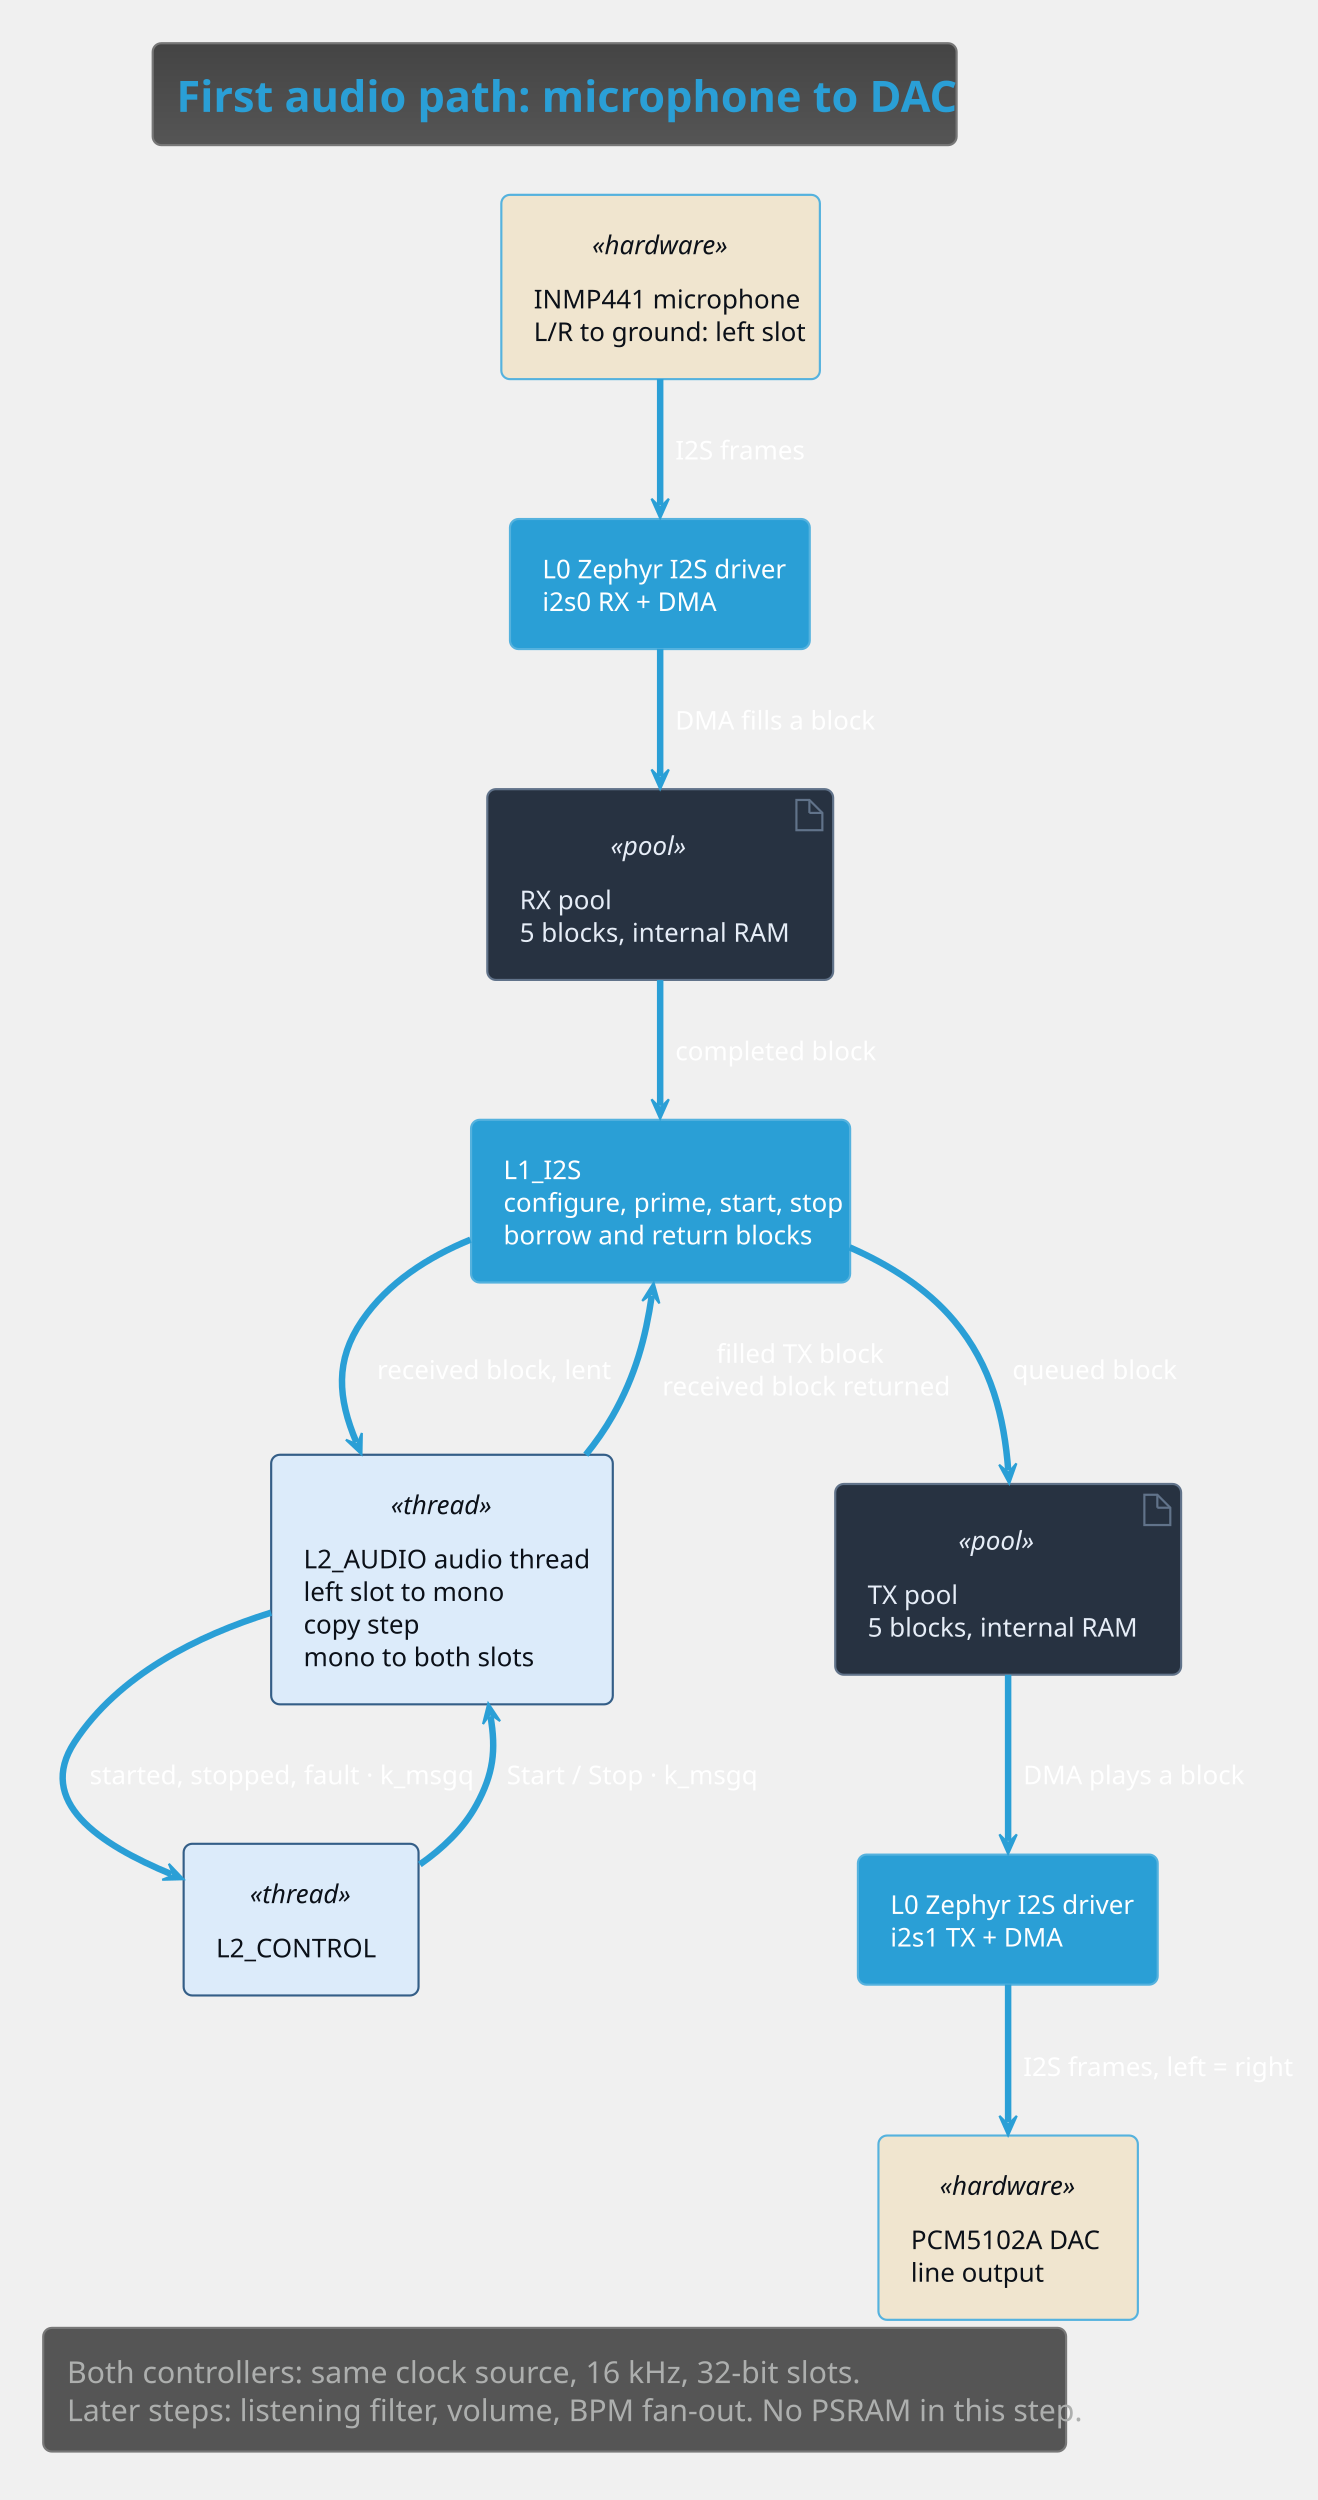
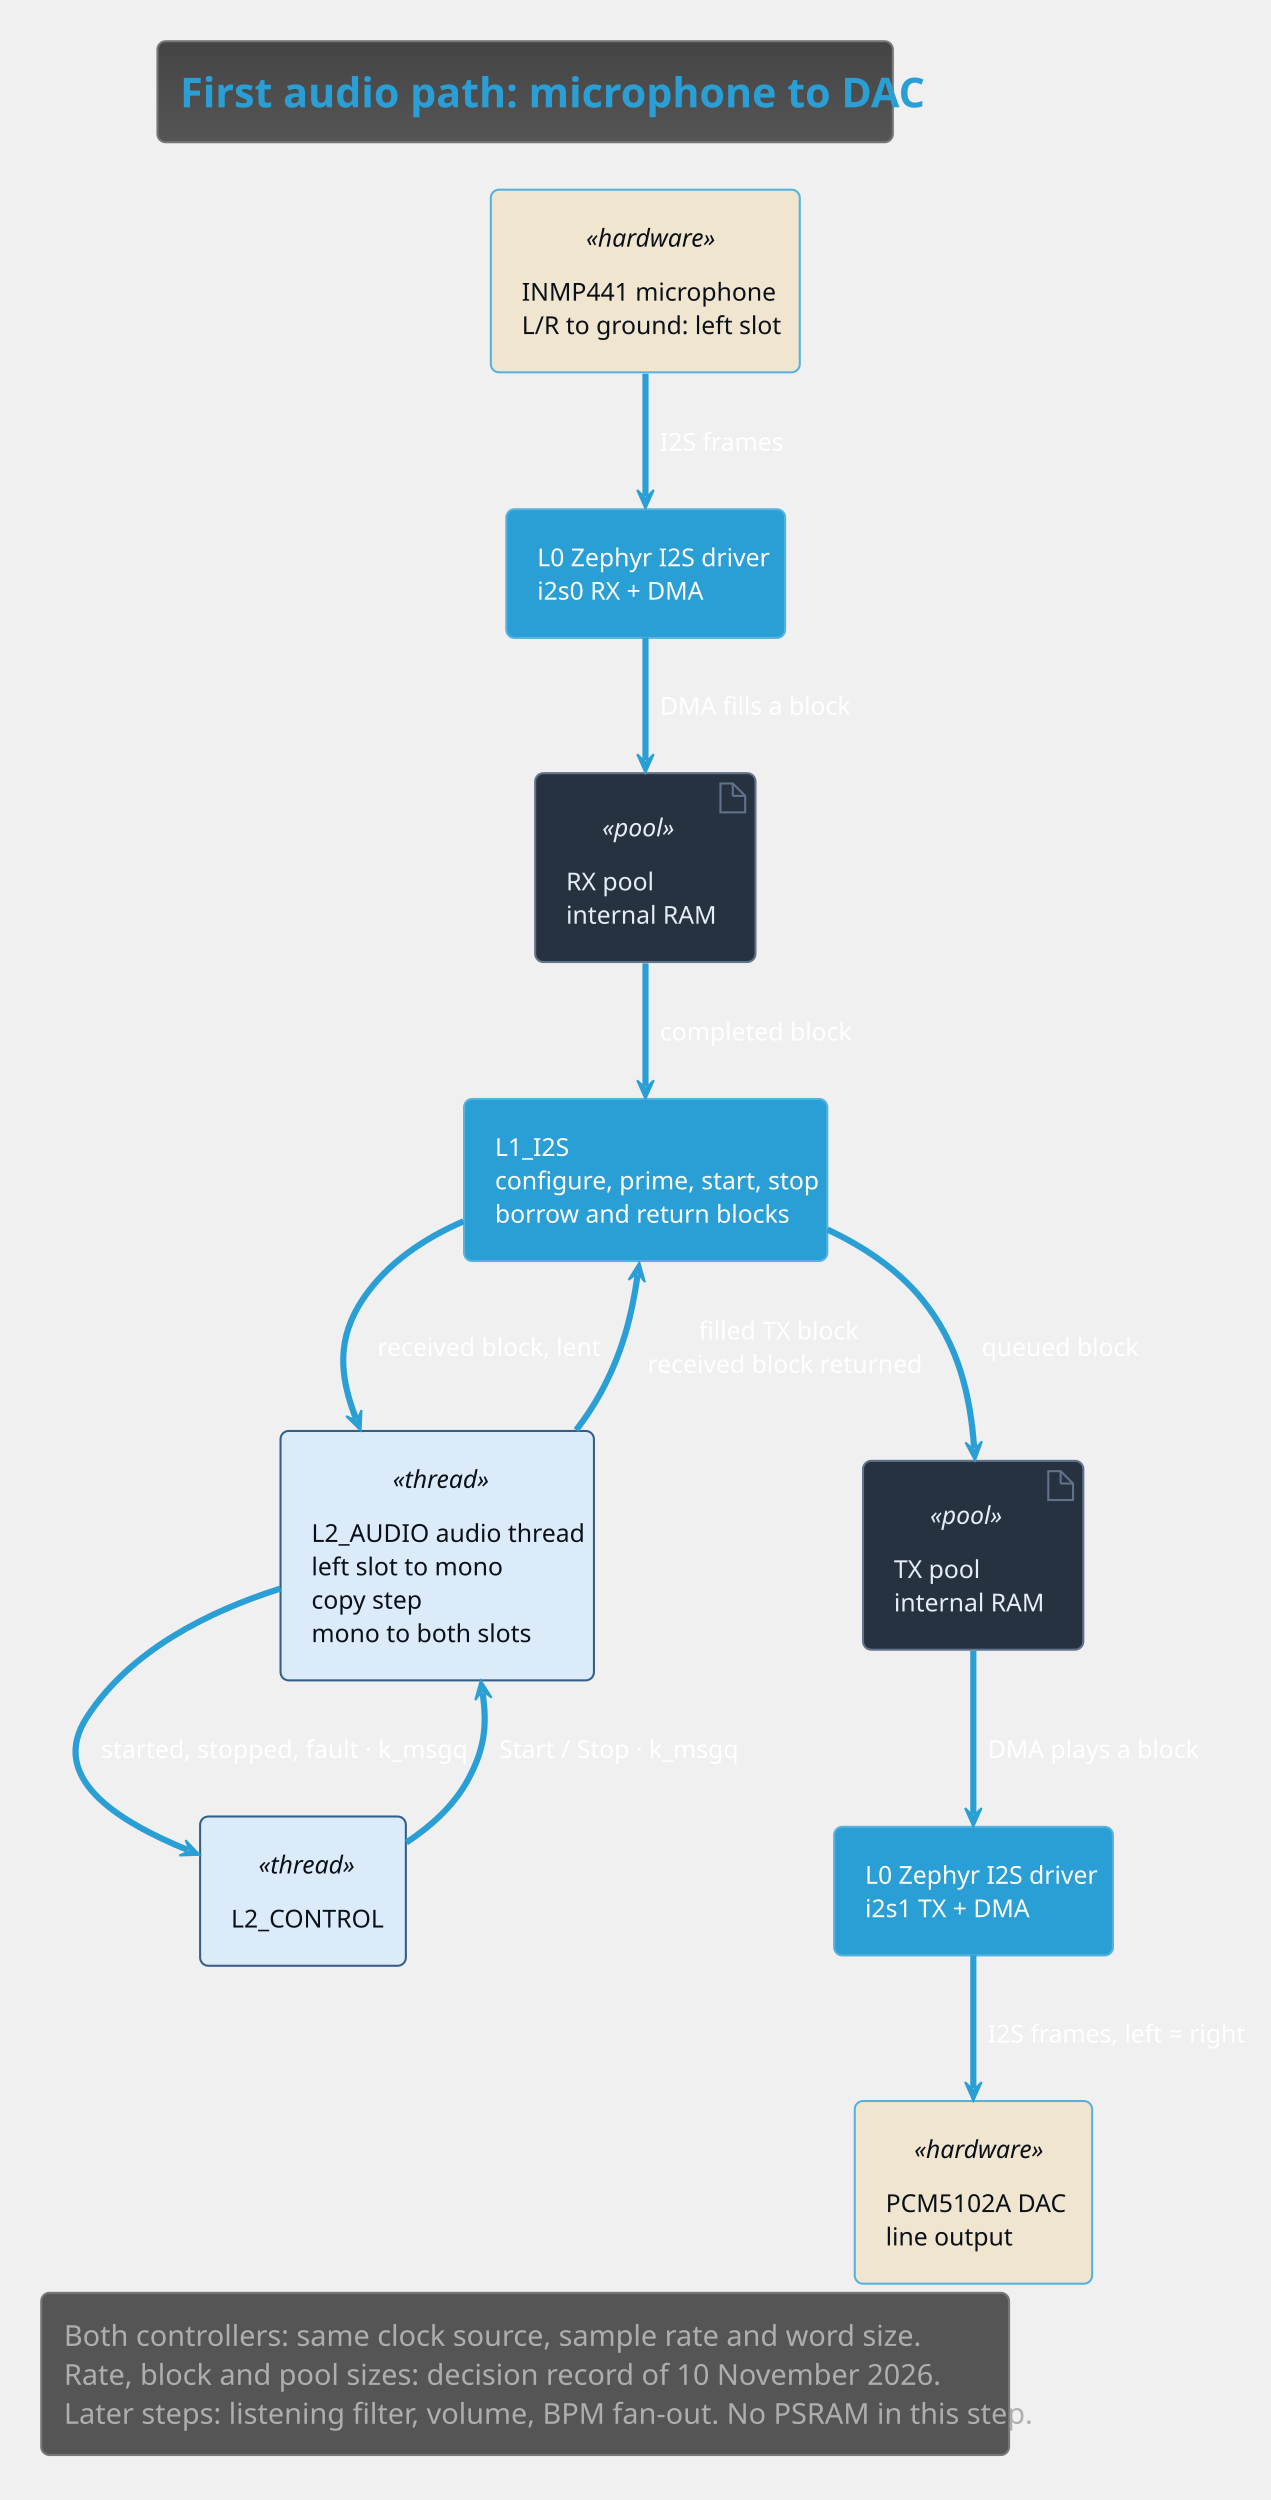
- <svg xmlns="http://www.w3.org/2000/svg" contentStyleType="text/css" data-diagram-type="DESCRIPTION" height="1205.208px" preserveAspectRatio="none" style="width:635px;height:1205px;" version="1.1" viewBox="0 0 635 1205" width="635.417px" zoomAndPan="magnify">
+ <svg xmlns="http://www.w3.org/2000/svg" contentStyleType="text/css" data-diagram-type="DESCRIPTION" height="1263.542px" preserveAspectRatio="none" style="width:642px;height:1263px;" version="1.1" viewBox="0 0 642 1263" width="642.708px" zoomAndPan="magnify">
  <defs>
-     <linearGradient id="g1fhrvqzoofz4h0" x1="50%" x2="50%" y1="0%" y2="100%">
+     <linearGradient id="g66mqi1zyc3dm0" x1="50%" x2="50%" y1="0%" y2="100%">
      <stop offset="0%" stop-color="#444444" />
      <stop offset="100%" stop-color="#555555" />
    </linearGradient>
  </defs>
  <g>
    <g class="title" data-source-line="18">
-       <rect fill="url(#g1fhrvqzoofz4h0)" height="49.121" rx="4.167" ry="4.167" style="stroke:#777777;stroke-width:1.042;" width="387.49" x="73.6" y="20.833" />
-       <text fill="#2A9FD6" font-family="sans-serif" font-size="20.833" font-weight="bold" lengthAdjust="spacing" textLength="364.573" x="85.058" y="53.919">First audio path: microphone to DAC</text>
+       <rect fill="url(#g66mqi1zyc3dm0)" height="51.033" rx="4.167" ry="4.167" style="stroke:#777777;stroke-width:1.042;" width="371.529" x="79.54" y="20.833" />
+       <text fill="#2A9FD6" font-family="sans-serif" font-size="20.833" font-weight="bold" lengthAdjust="spacing" textLength="348.613" x="90.998" y="54.224">First audio path: microphone to DAC</text>
    </g>
    <g class="entity" data-qualified-name="microphone" data-source-line="20" id="ent0002">
-       <rect fill="#F0E5CF" height="88.835" rx="4.167" ry="4.167" style="stroke:#55B2DE;stroke-width:1.042;" width="153.54" x="241.64" y="93.913" />
-       <text fill="#0B1018" font-family="sans-serif" font-size="12.5" font-style="italic" lengthAdjust="spacing" textLength="66.016" x="285.402" y="122.514">«hardware»</text>
-       <text fill="#0B1018" font-family="sans-serif" font-size="12.5" lengthAdjust="spacing" textLength="120.892" x="257.265" y="148.653">INMP441 microphone</text>
-       <text fill="#0B1018" font-family="sans-serif" font-size="12.5" lengthAdjust="spacing" textLength="122.29" x="257.265" y="164.376">L/R to ground: left slot</text>
+       <rect fill="#F0E5CF" height="92.277" rx="4.167" ry="4.167" style="stroke:#55B2DE;stroke-width:1.042;" width="156.079" x="247.972" y="95.825" />
+       <text fill="#0B1018" font-family="sans-serif" font-size="12.5" font-style="italic" lengthAdjust="spacing" textLength="59.9" x="296.061" y="124.609">«hardware»</text>
+       <text fill="#0B1018" font-family="sans-serif" font-size="12.5" lengthAdjust="spacing" textLength="118.603" x="263.597" y="151.896">INMP441 microphone</text>
+       <text fill="#0B1018" font-family="sans-serif" font-size="12.5" lengthAdjust="spacing" textLength="124.829" x="263.597" y="168.766">L/R to ground: left slot</text>
    </g>
    <g class="entity" data-qualified-name="receiveDriver" data-source-line="21" id="ent0003">
-       <rect fill="#2A9FD6" height="62.695" rx="4.167" ry="4.167" style="stroke:#55B2DE;stroke-width:1.042;" width="144.495" x="245.806" y="250.163" />
-       <text fill="#FFFFFF" font-family="sans-serif" font-size="12.5" lengthAdjust="spacing" textLength="113.245" x="261.431" y="278.764">L0 Zephyr I2S driver</text>
-       <text fill="#FFFFFF" font-family="sans-serif" font-size="12.5" lengthAdjust="spacing" textLength="85.791" x="261.431" y="294.486">i2s0 RX + DMA</text>
+       <rect fill="#2A9FD6" height="64.99" rx="4.167" ry="4.167" style="stroke:#55B2DE;stroke-width:1.042;" width="140.857" x="255.784" y="257.284" />
+       <text fill="#FFFFFF" font-family="sans-serif" font-size="12.5" lengthAdjust="spacing" textLength="109.607" x="271.409" y="286.068">L0 Zephyr I2S driver</text>
+       <text fill="#FFFFFF" font-family="sans-serif" font-size="12.5" lengthAdjust="spacing" textLength="83.166" x="271.409" y="302.938">i2s0 RX + DMA</text>
    </g>
    <g class="entity" data-qualified-name="receivePool" data-source-line="22" id="ent0004">
-       <rect fill="#273241" height="91.96" rx="4.167" ry="4.167" style="stroke:#61738A;stroke-width:1.042;" width="166.715" x="234.869" y="380.371" />
-       <polygon fill="#273241" points="383.876,385.579,383.876,400.163,396.376,400.163,396.376,391.829,390.126,385.579,383.876,385.579" style="stroke:#61738A;stroke-width:1.042;" />
-       <line style="stroke:#61738A;stroke-width:1.042;" x1="390.126" x2="390.126" y1="385.579" y2="391.829" />
-       <line style="stroke:#61738A;stroke-width:1.042;" x1="396.376" x2="390.126" y1="391.829" y2="391.829" />
-       <text fill="#E6EDF7" font-family="sans-serif" font-size="12.5" font-style="italic" lengthAdjust="spacing" textLength="37.537" x="294.25" y="412.097">«pool»</text>
-       <text fill="#E6EDF7" font-family="sans-serif" font-size="12.5" lengthAdjust="spacing" textLength="44.47" x="250.494" y="438.236">RX pool</text>
-       <text fill="#E6EDF7" font-family="sans-serif" font-size="12.5" lengthAdjust="spacing" textLength="125.049" x="250.494" y="453.959">5 blocks, internal RAM</text>
+       <rect fill="#273241" height="95.402" rx="4.167" ry="4.167" style="stroke:#61738A;stroke-width:1.042;" width="111.308" x="270.368" y="390.617" />
+       <polygon fill="#273241" points="363.967,395.825,363.967,410.409,376.467,410.409,376.467,402.075,370.217,395.825,363.967,395.825" style="stroke:#61738A;stroke-width:1.042;" />
+       <line style="stroke:#61738A;stroke-width:1.042;" x1="370.217" x2="370.217" y1="395.825" y2="402.075" />
+       <line style="stroke:#61738A;stroke-width:1.042;" x1="376.467" x2="370.217" y1="402.075" y2="402.075" />
+       <text fill="#E6EDF7" font-family="sans-serif" font-size="12.5" font-style="italic" lengthAdjust="spacing" textLength="33.191" x="304.218" y="422.526">«pool»</text>
+       <text fill="#E6EDF7" font-family="sans-serif" font-size="12.5" lengthAdjust="spacing" textLength="41.431" x="285.993" y="449.813">RX pool</text>
+       <text fill="#E6EDF7" font-family="sans-serif" font-size="12.5" lengthAdjust="spacing" textLength="69.641" x="285.993" y="466.683">internal RAM</text>
    </g>
    <g class="entity" data-qualified-name="transport" data-source-line="23" id="ent0005">
-       <rect fill="#2A9FD6" height="78.418" rx="4.167" ry="4.167" style="stroke:#55B2DE;stroke-width:1.042;" width="182.703" x="227.056" y="539.746" />
-       <text fill="#FFFFFF" font-family="sans-serif" font-size="12.5" lengthAdjust="spacing" textLength="39.618" x="242.681" y="568.347">L1_I2S</text>
-       <text fill="#FFFFFF" font-family="sans-serif" font-size="12.5" lengthAdjust="spacing" textLength="151.453" x="242.681" y="584.07">configure, prime, start, stop</text>
-       <text fill="#FFFFFF" font-family="sans-serif" font-size="12.5" lengthAdjust="spacing" textLength="137.567" x="242.681" y="599.793">borrow and return blocks</text>
+       <rect fill="#2A9FD6" height="81.86" rx="4.167" ry="4.167" style="stroke:#55B2DE;stroke-width:1.042;" width="183.533" x="234.43" y="555.2" />
+       <text fill="#FFFFFF" font-family="sans-serif" font-size="12.5" lengthAdjust="spacing" textLength="38.477" x="250.055" y="583.984">L1_I2S</text>
+       <text fill="#FFFFFF" font-family="sans-serif" font-size="12.5" lengthAdjust="spacing" textLength="152.283" x="250.055" y="600.855">configure, prime, start, stop</text>
+       <text fill="#FFFFFF" font-family="sans-serif" font-size="12.5" lengthAdjust="spacing" textLength="135.291" x="250.055" y="617.725">borrow and return blocks</text>
    </g>
    <g class="entity" data-qualified-name="audio" data-source-line="24" id="ent0006">
-       <rect fill="#DCEBFA" height="120.28" rx="4.167" ry="4.167" style="stroke:#345E87;stroke-width:1.042;" width="164.667" x="130.702" y="701.204" />
-       <text fill="#0B1018" font-family="sans-serif" font-size="12.5" font-style="italic" lengthAdjust="spacing" textLength="49.347" x="188.362" y="729.806">«thread»</text>
-       <text fill="#0B1018" font-family="sans-serif" font-size="12.5" lengthAdjust="spacing" textLength="133.417" x="146.327" y="755.945">L2_AUDIO audio thread</text>
-       <text fill="#0B1018" font-family="sans-serif" font-size="12.5" lengthAdjust="spacing" textLength="88.239" x="146.327" y="771.668">left slot to mono</text>
-       <text fill="#0B1018" font-family="sans-serif" font-size="12.5" lengthAdjust="spacing" textLength="53.503" x="146.327" y="787.39">copy step</text>
-       <text fill="#0B1018" font-family="sans-serif" font-size="12.5" lengthAdjust="spacing" textLength="102.142" x="146.327" y="803.113">mono to both slots</text>
+       <rect fill="#DCEBFA" height="126.017" rx="4.167" ry="4.167" style="stroke:#345E87;stroke-width:1.042;" width="158.337" x="141.722" y="722.909" />
+       <text fill="#0B1018" font-family="sans-serif" font-size="12.5" font-style="italic" lengthAdjust="spacing" textLength="44.922" x="198.429" y="751.693">«thread»</text>
+       <text fill="#0B1018" font-family="sans-serif" font-size="12.5" lengthAdjust="spacing" textLength="127.087" x="157.347" y="778.98">L2_AUDIO audio thread</text>
+       <text fill="#0B1018" font-family="sans-serif" font-size="12.5" lengthAdjust="spacing" textLength="90.112" x="157.347" y="795.85">left slot to mono</text>
+       <text fill="#0B1018" font-family="sans-serif" font-size="12.5" lengthAdjust="spacing" textLength="52.429" x="157.347" y="812.72">copy step</text>
+       <text fill="#0B1018" font-family="sans-serif" font-size="12.5" lengthAdjust="spacing" textLength="103.345" x="157.347" y="829.59">mono to both slots</text>
    </g>
    <g class="entity" data-qualified-name="transmitPool" data-source-line="25" id="ent0007">
-       <rect fill="#273241" height="91.96" rx="4.167" ry="4.167" style="stroke:#61738A;stroke-width:1.042;" width="166.715" x="402.577" y="715.267" />
-       <polygon fill="#273241" points="551.584,720.475,551.584,735.059,564.084,735.059,564.084,726.725,557.834,720.475,551.584,720.475" style="stroke:#61738A;stroke-width:1.042;" />
-       <line style="stroke:#61738A;stroke-width:1.042;" x1="557.834" x2="557.834" y1="720.475" y2="726.725" />
-       <line style="stroke:#61738A;stroke-width:1.042;" x1="564.084" x2="557.834" y1="726.725" y2="726.725" />
-       <text fill="#E6EDF7" font-family="sans-serif" font-size="12.5" font-style="italic" lengthAdjust="spacing" textLength="37.537" x="461.958" y="746.993">«pool»</text>
-       <text fill="#E6EDF7" font-family="sans-serif" font-size="12.5" lengthAdjust="spacing" textLength="43.079" x="418.202" y="773.132">TX pool</text>
-       <text fill="#E6EDF7" font-family="sans-serif" font-size="12.5" lengthAdjust="spacing" textLength="125.049" x="418.202" y="788.855">5 blocks, internal RAM</text>
+       <rect fill="#273241" height="95.402" rx="4.167" ry="4.167" style="stroke:#61738A;stroke-width:1.042;" width="111.308" x="435.993" y="738.013" />
+       <polygon fill="#273241" points="529.592,743.221,529.592,757.804,542.092,757.804,542.092,749.471,535.842,743.221,529.592,743.221" style="stroke:#61738A;stroke-width:1.042;" />
+       <line style="stroke:#61738A;stroke-width:1.042;" x1="535.842" x2="535.842" y1="743.221" y2="749.471" />
+       <line style="stroke:#61738A;stroke-width:1.042;" x1="542.092" x2="535.842" y1="749.471" y2="749.471" />
+       <text fill="#E6EDF7" font-family="sans-serif" font-size="12.5" font-style="italic" lengthAdjust="spacing" textLength="33.191" x="469.843" y="769.922">«pool»</text>
+       <text fill="#E6EDF7" font-family="sans-serif" font-size="12.5" lengthAdjust="spacing" textLength="39.941" x="451.618" y="797.209">TX pool</text>
+       <text fill="#E6EDF7" font-family="sans-serif" font-size="12.5" lengthAdjust="spacing" textLength="69.641" x="451.618" y="814.079">internal RAM</text>
    </g>
    <g class="entity" data-qualified-name="transmitDriver" data-source-line="26" id="ent0008">
-       <rect fill="#2A9FD6" height="62.695" rx="4.167" ry="4.167" style="stroke:#55B2DE;stroke-width:1.042;" width="144.495" x="413.515" y="893.913" />
-       <text fill="#FFFFFF" font-family="sans-serif" font-size="12.5" lengthAdjust="spacing" textLength="113.245" x="429.14" y="922.514">L0 Zephyr I2S driver</text>
-       <text fill="#FFFFFF" font-family="sans-serif" font-size="12.5" lengthAdjust="spacing" textLength="84.399" x="429.14" y="938.236">i2s1 TX + DMA</text>
+       <rect fill="#2A9FD6" height="64.99" rx="4.167" ry="4.167" style="stroke:#55B2DE;stroke-width:1.042;" width="140.857" x="421.409" y="922.909" />
+       <text fill="#FFFFFF" font-family="sans-serif" font-size="12.5" lengthAdjust="spacing" textLength="109.607" x="437.034" y="951.693">L0 Zephyr I2S driver</text>
+       <text fill="#FFFFFF" font-family="sans-serif" font-size="12.5" lengthAdjust="spacing" textLength="81.677" x="437.034" y="968.563">i2s1 TX + DMA</text>
    </g>
    <g class="entity" data-qualified-name="dac" data-source-line="27" id="ent0009">
-       <rect fill="#F0E5CF" height="88.835" rx="4.167" ry="4.167" style="stroke:#55B2DE;stroke-width:1.042;" width="125.037" x="423.411" y="1029.329" />
-       <text fill="#0B1018" font-family="sans-serif" font-size="12.5" font-style="italic" lengthAdjust="spacing" textLength="66.016" x="452.921" y="1057.93">«hardware»</text>
-       <text fill="#0B1018" font-family="sans-serif" font-size="12.5" lengthAdjust="spacing" textLength="93.787" x="439.036" y="1084.07">PCM5102A DAC</text>
-       <text fill="#0B1018" font-family="sans-serif" font-size="12.5" lengthAdjust="spacing" textLength="57.684" x="439.036" y="1099.793">line output</text>
+       <rect fill="#F0E5CF" height="92.277" rx="4.167" ry="4.167" style="stroke:#55B2DE;stroke-width:1.042;" width="119.922" x="431.826" y="1061.45" />
+       <text fill="#0B1018" font-family="sans-serif" font-size="12.5" font-style="italic" lengthAdjust="spacing" textLength="59.9" x="461.837" y="1090.234">«hardware»</text>
+       <text fill="#0B1018" font-family="sans-serif" font-size="12.5" lengthAdjust="spacing" textLength="88.672" x="447.451" y="1117.521">PCM5102A DAC</text>
+       <text fill="#0B1018" font-family="sans-serif" font-size="12.5" lengthAdjust="spacing" textLength="58.142" x="447.451" y="1134.391">line output</text>
    </g>
    <g class="entity" data-qualified-name="control" data-source-line="28" id="ent0010">
-       <rect fill="#DCEBFA" height="73.112" rx="4.167" ry="4.167" style="stroke:#345E87;stroke-width:1.042;" width="113.22" x="88.515" y="888.704" />
-       <text fill="#0B1018" font-family="sans-serif" font-size="12.5" font-style="italic" lengthAdjust="spacing" textLength="49.347" x="120.451" y="917.306">«thread»</text>
-       <text fill="#0B1018" font-family="sans-serif" font-size="12.5" lengthAdjust="spacing" textLength="81.97" x="104.14" y="943.445">L2_CONTROL</text>
+       <rect fill="#DCEBFA" height="75.407" rx="4.167" ry="4.167" style="stroke:#345E87;stroke-width:1.042;" width="103.943" x="101.097" y="917.7" />
+       <text fill="#0B1018" font-family="sans-serif" font-size="12.5" font-style="italic" lengthAdjust="spacing" textLength="44.922" x="130.607" y="946.484">«thread»</text>
+       <text fill="#0B1018" font-family="sans-serif" font-size="12.5" lengthAdjust="spacing" textLength="72.693" x="116.722" y="973.771">L2_CONTROL</text>
    </g>
    <g class="link" data-entity-1="ent0002" data-entity-2="ent0003" data-link-type="dependency" id="lnk11">
-       <polygon fill="#2A9FD6" points="318.202,249.769,322.369,240.394,318.202,244.561,314.036,240.394,318.202,249.769" style="stroke:#2A9FD6;stroke-width:1.042;" />
-       <path d="M318.202,182.725 C318.202,204.433 318.202,223.919 318.202,243.519" fill="none" style="stroke:#2A9FD6;stroke-width:3.125;" />
-       <text fill="#FFFFFF" font-family="sans-serif" font-size="12.5" lengthAdjust="spacing" textLength="60.437" x="325.494" y="221.472">I2S frames</text>
+       <polygon fill="#2A9FD6" points="326.097,256.92,330.263,247.545,326.097,251.712,321.93,247.545,326.097,256.92" style="stroke:#2A9FD6;stroke-width:1.042;" />
+       <path d="M326.097,188.8 C326.097,210.94 326.097,230.745 326.097,250.67" fill="none" style="stroke:#2A9FD6;stroke-width:3.125;" />
+       <text fill="#FFFFFF" font-family="sans-serif" font-size="12.5" lengthAdjust="spacing" textLength="60.181" x="333.388" y="227.734">I2S frames</text>
    </g>
    <g class="link" data-entity-1="ent0003" data-entity-2="ent0004" data-link-type="dependency" id="lnk12">
-       <polygon fill="#2A9FD6" points="318.202,380.303,322.369,370.928,318.202,375.094,314.036,370.928,318.202,380.303" style="stroke:#2A9FD6;stroke-width:1.042;" />
-       <path d="M318.202,312.719 C318.202,332.356 318.202,352.04 318.202,374.053" fill="none" style="stroke:#2A9FD6;stroke-width:3.125;" />
-       <text fill="#FFFFFF" font-family="sans-serif" font-size="12.5" lengthAdjust="spacing" textLength="92.383" x="325.494" y="351.68">DMA fills a block</text>
+       <polygon fill="#2A9FD6" points="326.097,390.404,330.263,381.029,326.097,385.196,321.93,381.029,326.097,390.404" style="stroke:#2A9FD6;stroke-width:1.042;" />
+       <path d="M326.097,322.125 C326.097,342.018 326.097,361.833 326.097,384.154" fill="none" style="stroke:#2A9FD6;stroke-width:3.125;" />
+       <text fill="#FFFFFF" font-family="sans-serif" font-size="12.5" lengthAdjust="spacing" textLength="91.382" x="333.388" y="361.068">DMA fills a block</text>
    </g>
    <g class="link" data-entity-1="ent0004" data-entity-2="ent0005" data-link-type="dependency" id="lnk13">
-       <polygon fill="#2A9FD6" points="318.202,539.251,322.369,529.876,318.202,534.043,314.036,529.876,318.202,539.251" style="stroke:#2A9FD6;stroke-width:1.042;" />
-       <path d="M318.202,472.407 C318.202,493.71 318.202,512.614 318.202,533.001" fill="none" style="stroke:#2A9FD6;stroke-width:3.125;" />
-       <text fill="#FFFFFF" font-family="sans-serif" font-size="12.5" lengthAdjust="spacing" textLength="90.326" x="325.494" y="511.055">completed block</text>
+       <polygon fill="#2A9FD6" points="326.097,555.153,330.263,545.778,326.097,549.944,321.93,545.778,326.097,555.153" style="stroke:#2A9FD6;stroke-width:1.042;" />
+       <path d="M326.097,486.722 C326.097,508.565 326.097,527.999 326.097,548.903" fill="none" style="stroke:#2A9FD6;stroke-width:3.125;" />
+       <text fill="#FFFFFF" font-family="sans-serif" font-size="12.5" lengthAdjust="spacing" textLength="89.368" x="333.388" y="525.651">completed block</text>
    </g>
    <g class="link" data-entity-1="ent0005" data-entity-2="ent0006" data-link-type="dependency" id="lnk14">
-       <polygon fill="#2A9FD6" points="174.212,700.976,174.412,690.719,172.19,696.177,166.732,693.955,174.212,700.976" style="stroke:#2A9FD6;stroke-width:1.042;" />
-       <path d="M226.774,597.512 C206.258,605.915 186.903,618.318 174.452,636.621 C161.446,655.741 162.719,673.698 171.786,695.217" fill="none" style="stroke:#2A9FD6;stroke-width:3.125;" />
-       <text fill="#FFFFFF" font-family="sans-serif" font-size="12.5" lengthAdjust="spacing" textLength="107.001" x="181.744" y="664.701">received block, lent</text>
+       <polygon fill="#2A9FD6" points="182.175,722.644,182.637,712.396,180.277,717.795,174.878,715.434,182.175,722.644" style="stroke:#2A9FD6;stroke-width:1.042;" />
+       <path d="M234.135,617.004 C214.183,625.685 195.463,638.202 183.388,656.242 C170.19,675.962 171.184,694.57 179.897,716.825" fill="none" style="stroke:#2A9FD6;stroke-width:3.125;" />
+       <text fill="#FFFFFF" font-family="sans-serif" font-size="12.5" lengthAdjust="spacing" textLength="105.835" x="190.68" y="685.026">received block, lent</text>
    </g>
    <g class="link" data-entity-1="ent0006" data-entity-2="ent0005" data-link-type="dependency" id="lnk15">
-       <polygon fill="#2A9FD6" points="315.062,618.356,309.58,627.028,314.306,623.509,317.825,628.236,315.062,618.356" style="stroke:#2A9FD6;stroke-width:1.042;" />
-       <path d="M282.357,701.187 C287.188,695.211 291.596,688.941 295.286,682.454 C306.387,662.941 311.204,644.676 314.155,624.54" fill="none" style="stroke:#2A9FD6;stroke-width:3.125;" />
-       <text fill="#FFFFFF" font-family="sans-serif" font-size="12.5" lengthAdjust="spacing" textLength="77.808" x="345.306" y="656.889">filled TX block</text>
-       <text fill="#FFFFFF" font-family="sans-serif" font-size="12.5" lengthAdjust="spacing" textLength="129.932" x="319.244" y="672.611">received block returned</text>
+       <polygon fill="#2A9FD6" points="323.001,637.869,317.565,646.57,322.274,643.026,325.817,647.734,323.001,637.869" style="stroke:#2A9FD6;stroke-width:1.042;" />
+       <path d="M291.058,722.483 C295.581,716.603 299.706,710.47 303.18,704.159 C314.334,683.896 319.188,664.886 322.128,644.058" fill="none" style="stroke:#2A9FD6;stroke-width:3.125;" />
+       <text fill="#FFFFFF" font-family="sans-serif" font-size="12.5" lengthAdjust="spacing" textLength="75.391" x="353.091" y="676.693">filled TX block</text>
+       <text fill="#FFFFFF" font-family="sans-serif" font-size="12.5" lengthAdjust="spacing" textLength="127.295" x="327.138" y="693.563">received block returned</text>
    </g>
    <g class="link" data-entity-1="ent0005" data-entity-2="ent0007" data-link-type="dependency" id="lnk16">
-       <polygon fill="#2A9FD6" points="486.462,715.034,489.906,705.37,486.067,709.841,481.596,706.002,486.462,715.034" style="stroke:#2A9FD6;stroke-width:1.042;" />
-       <path d="M409.513,601.232 C428.464,609.494 446.659,620.899 459.869,636.621 C478.044,658.253 484.041,683.195 485.988,708.802" fill="none" style="stroke:#2A9FD6;stroke-width:3.125;" />
-       <text fill="#FFFFFF" font-family="sans-serif" font-size="12.5" lengthAdjust="spacing" textLength="74.365" x="487.994" y="664.701">queued block</text>
+       <polygon fill="#2A9FD6" points="492.576,737.806,496.076,728.162,492.211,732.61,487.764,728.745,492.576,737.806" style="stroke:#2A9FD6;stroke-width:1.042;" />
+       <path d="M418.026,621.154 C436.037,629.604 453.189,640.976 465.68,656.242 C484.223,678.904 490.274,704.994 492.139,731.571" fill="none" style="stroke:#2A9FD6;stroke-width:3.125;" />
+       <text fill="#FFFFFF" font-family="sans-serif" font-size="12.5" lengthAdjust="spacing" textLength="72.888" x="495.888" y="685.026">queued block</text>
    </g>
    <g class="link" data-entity-1="ent0007" data-entity-2="ent0008" data-link-type="dependency" id="lnk17">
-       <polygon fill="#2A9FD6" points="485.911,893.574,490.077,884.199,485.911,888.365,481.744,884.199,485.911,893.574" style="stroke:#2A9FD6;stroke-width:1.042;" />
-       <path d="M485.911,807.262 C485.911,834.784 485.911,862.98 485.911,887.324" fill="none" style="stroke:#2A9FD6;stroke-width:3.125;" />
-       <text fill="#FFFFFF" font-family="sans-serif" font-size="12.5" lengthAdjust="spacing" textLength="103.51" x="493.202" y="860.014">DMA plays a block</text>
+       <polygon fill="#2A9FD6" points="491.722,922.796,495.888,913.421,491.722,917.588,487.555,913.421,491.722,922.796" style="stroke:#2A9FD6;stroke-width:1.042;" />
+       <path d="M491.722,833.987 C491.722,862.382 491.722,891.541 491.722,916.546" fill="none" style="stroke:#2A9FD6;stroke-width:3.125;" />
+       <text fill="#FFFFFF" font-family="sans-serif" font-size="12.5" lengthAdjust="spacing" textLength="100.378" x="499.013" y="888.151">DMA plays a block</text>
    </g>
    <g class="link" data-entity-1="ent0008" data-entity-2="ent0009" data-link-type="dependency" id="lnk18">
-       <polygon fill="#2A9FD6" points="485.911,1029.228,490.077,1019.853,485.911,1024.019,481.744,1019.853,485.911,1029.228" style="stroke:#2A9FD6;stroke-width:1.042;" />
-       <path d="M485.911,956.529 C485.911,977.544 485.911,999.59 485.911,1022.978" fill="none" style="stroke:#2A9FD6;stroke-width:3.125;" />
-       <text fill="#FFFFFF" font-family="sans-serif" font-size="12.5" lengthAdjust="spacing" textLength="122.62" x="493.202" y="1000.639">I2S frames, left = right</text>
+       <polygon fill="#2A9FD6" points="491.722,1061.256,495.888,1051.881,491.722,1056.048,487.555,1051.881,491.722,1061.256" style="stroke:#2A9FD6;stroke-width:1.042;" />
+       <path d="M491.722,987.796 C491.722,1009.089 491.722,1031.275 491.722,1055.006" fill="none" style="stroke:#2A9FD6;stroke-width:3.125;" />
+       <text fill="#FFFFFF" font-family="sans-serif" font-size="12.5" lengthAdjust="spacing" textLength="124.097" x="499.013" y="1031.901">I2S frames, left = right</text>
    </g>
    <g class="link" data-entity-1="ent0010" data-entity-2="ent0006" data-link-type="dependency" id="lnk19">
-       <polygon fill="#2A9FD6" points="235.336,821.038,232.82,830.984,236.219,826.17,241.032,829.57,235.336,821.038" style="stroke:#2A9FD6;stroke-width:1.042;" />
-       <path d="M202.359,898.661 C213.304,891.054 223.318,881.564 229.661,869.954 C237.743,855.162 239.251,843.784 236.396,827.197" fill="none" style="stroke:#2A9FD6;stroke-width:3.125;" />
-       <text fill="#FFFFFF" font-family="sans-serif" font-size="12.5" lengthAdjust="spacing" textLength="117.407" x="244.244" y="860.014">Start / Stop · k_msgq</text>
+       <polygon fill="#2A9FD6" points="242.847,848.981,240.113,858.869,243.617,854.132,248.355,857.636,242.847,848.981" style="stroke:#2A9FD6;stroke-width:1.042;" />
+       <path d="M205.277,930.85 C217.73,922.644 229.452,912.099 236.513,898.95 C244.64,883.819 246.31,872.13 243.772,855.162" fill="none" style="stroke:#2A9FD6;stroke-width:3.125;" />
+       <text fill="#FFFFFF" font-family="sans-serif" font-size="12.5" lengthAdjust="spacing" textLength="118.359" x="252.138" y="888.151">Start / Stop · k_msgq</text>
    </g>
    <g class="link" data-entity-1="ent0006" data-entity-2="ent0010" data-link-type="dependency" id="lnk20">
-       <polygon fill="#2A9FD6" points="88.451,905.786,81.383,898.35,83.639,903.794,78.195,906.049,88.451,905.786" style="stroke:#2A9FD6;stroke-width:1.042;" />
-       <path d="M130.69,777.285 C95.238,788.328 57.121,807.294 35.911,839.746 C17.28,868.253 47.195,888.704 82.676,903.395" fill="none" style="stroke:#2A9FD6;stroke-width:3.125;" />
-       <text fill="#FFFFFF" font-family="sans-serif" font-size="12.5" lengthAdjust="spacing" textLength="175.092" x="43.202" y="860.014">started, stopped, fault · k_msgq</text>
+       <polygon fill="#2A9FD6" points="100.859,937.066,93.755,929.664,96.037,935.097,90.605,937.379,100.859,937.066" style="stroke:#2A9FD6;stroke-width:1.042;" />
+       <path d="M141.71,802.531 C105.347,814.061 65.554,833.883 43.805,867.7 C24.427,897.83 58.225,919.656 95.073,934.703" fill="none" style="stroke:#2A9FD6;stroke-width:3.125;" />
+       <text fill="#FFFFFF" font-family="sans-serif" font-size="12.5" lengthAdjust="spacing" textLength="174.768" x="51.097" y="888.151">started, stopped, fault · k_msgq</text>
    </g>
    <g class="legend" data-source-line="39">
-       <rect fill="#555555" height="59.603" rx="4.167" ry="4.167" style="stroke:#777777;stroke-width:1.042;" width="493.023" x="20.833" y="1122.038" />
-       <text fill="#ADAFAE" font-family="sans-serif" font-size="14.583" lengthAdjust="spacing" textLength="366.349" x="32.292" y="1148.635">Both controllers: same clock source, 16 kHz, 32-bit slots.</text>
-       <text fill="#ADAFAE" font-family="sans-serif" font-size="14.583" lengthAdjust="spacing" textLength="470.106" x="32.292" y="1166.978">Later steps: listening filter, volume, BPM fan-out. No PSRAM in this step.</text>
+       <rect fill="#555555" height="81.962" rx="4.167" ry="4.167" style="stroke:#777777;stroke-width:1.042;" width="488.942" x="20.833" y="1158.325" />
+       <text fill="#ADAFAE" font-family="sans-serif" font-size="14.583" lengthAdjust="spacing" textLength="409.786" x="32.292" y="1185.136">Both controllers: same clock source, sample rate and word size.</text>
+       <text fill="#ADAFAE" font-family="sans-serif" font-size="14.583" lengthAdjust="spacing" textLength="424.683" x="32.292" y="1204.818">Rate, block and pool sizes: decision record of 10 November 2026.</text>
+       <text fill="#ADAFAE" font-family="sans-serif" font-size="14.583" lengthAdjust="spacing" textLength="466.026" x="32.292" y="1224.499">Later steps: listening filter, volume, BPM fan-out. No PSRAM in this step.</text>
    </g>
  </g>
</svg>
